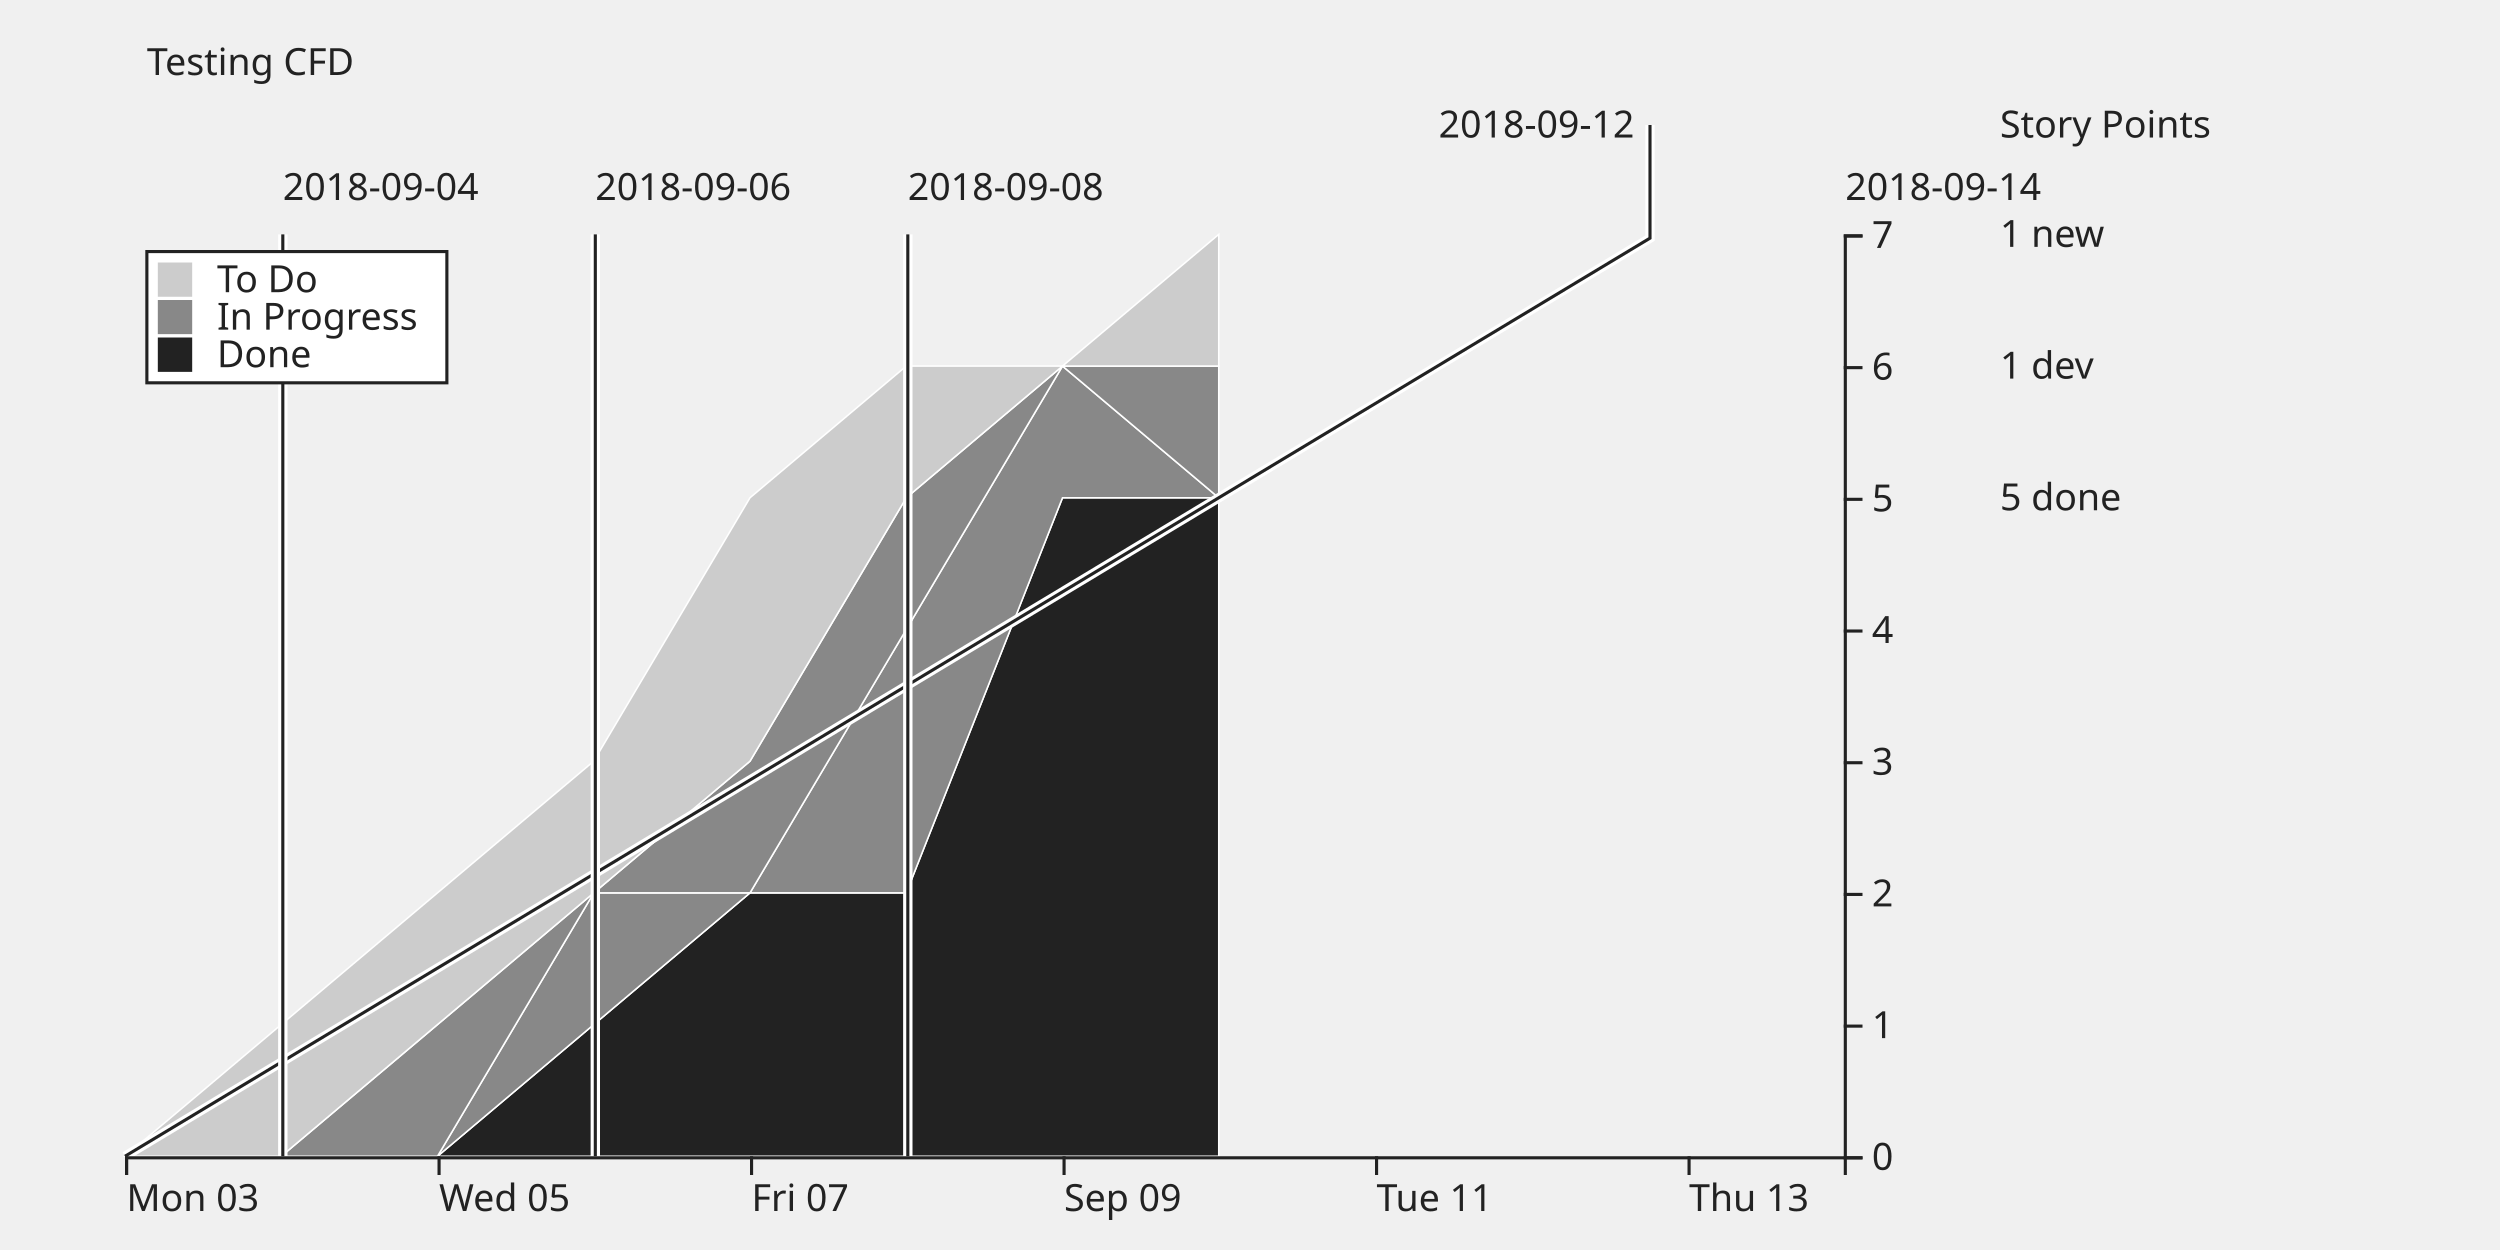
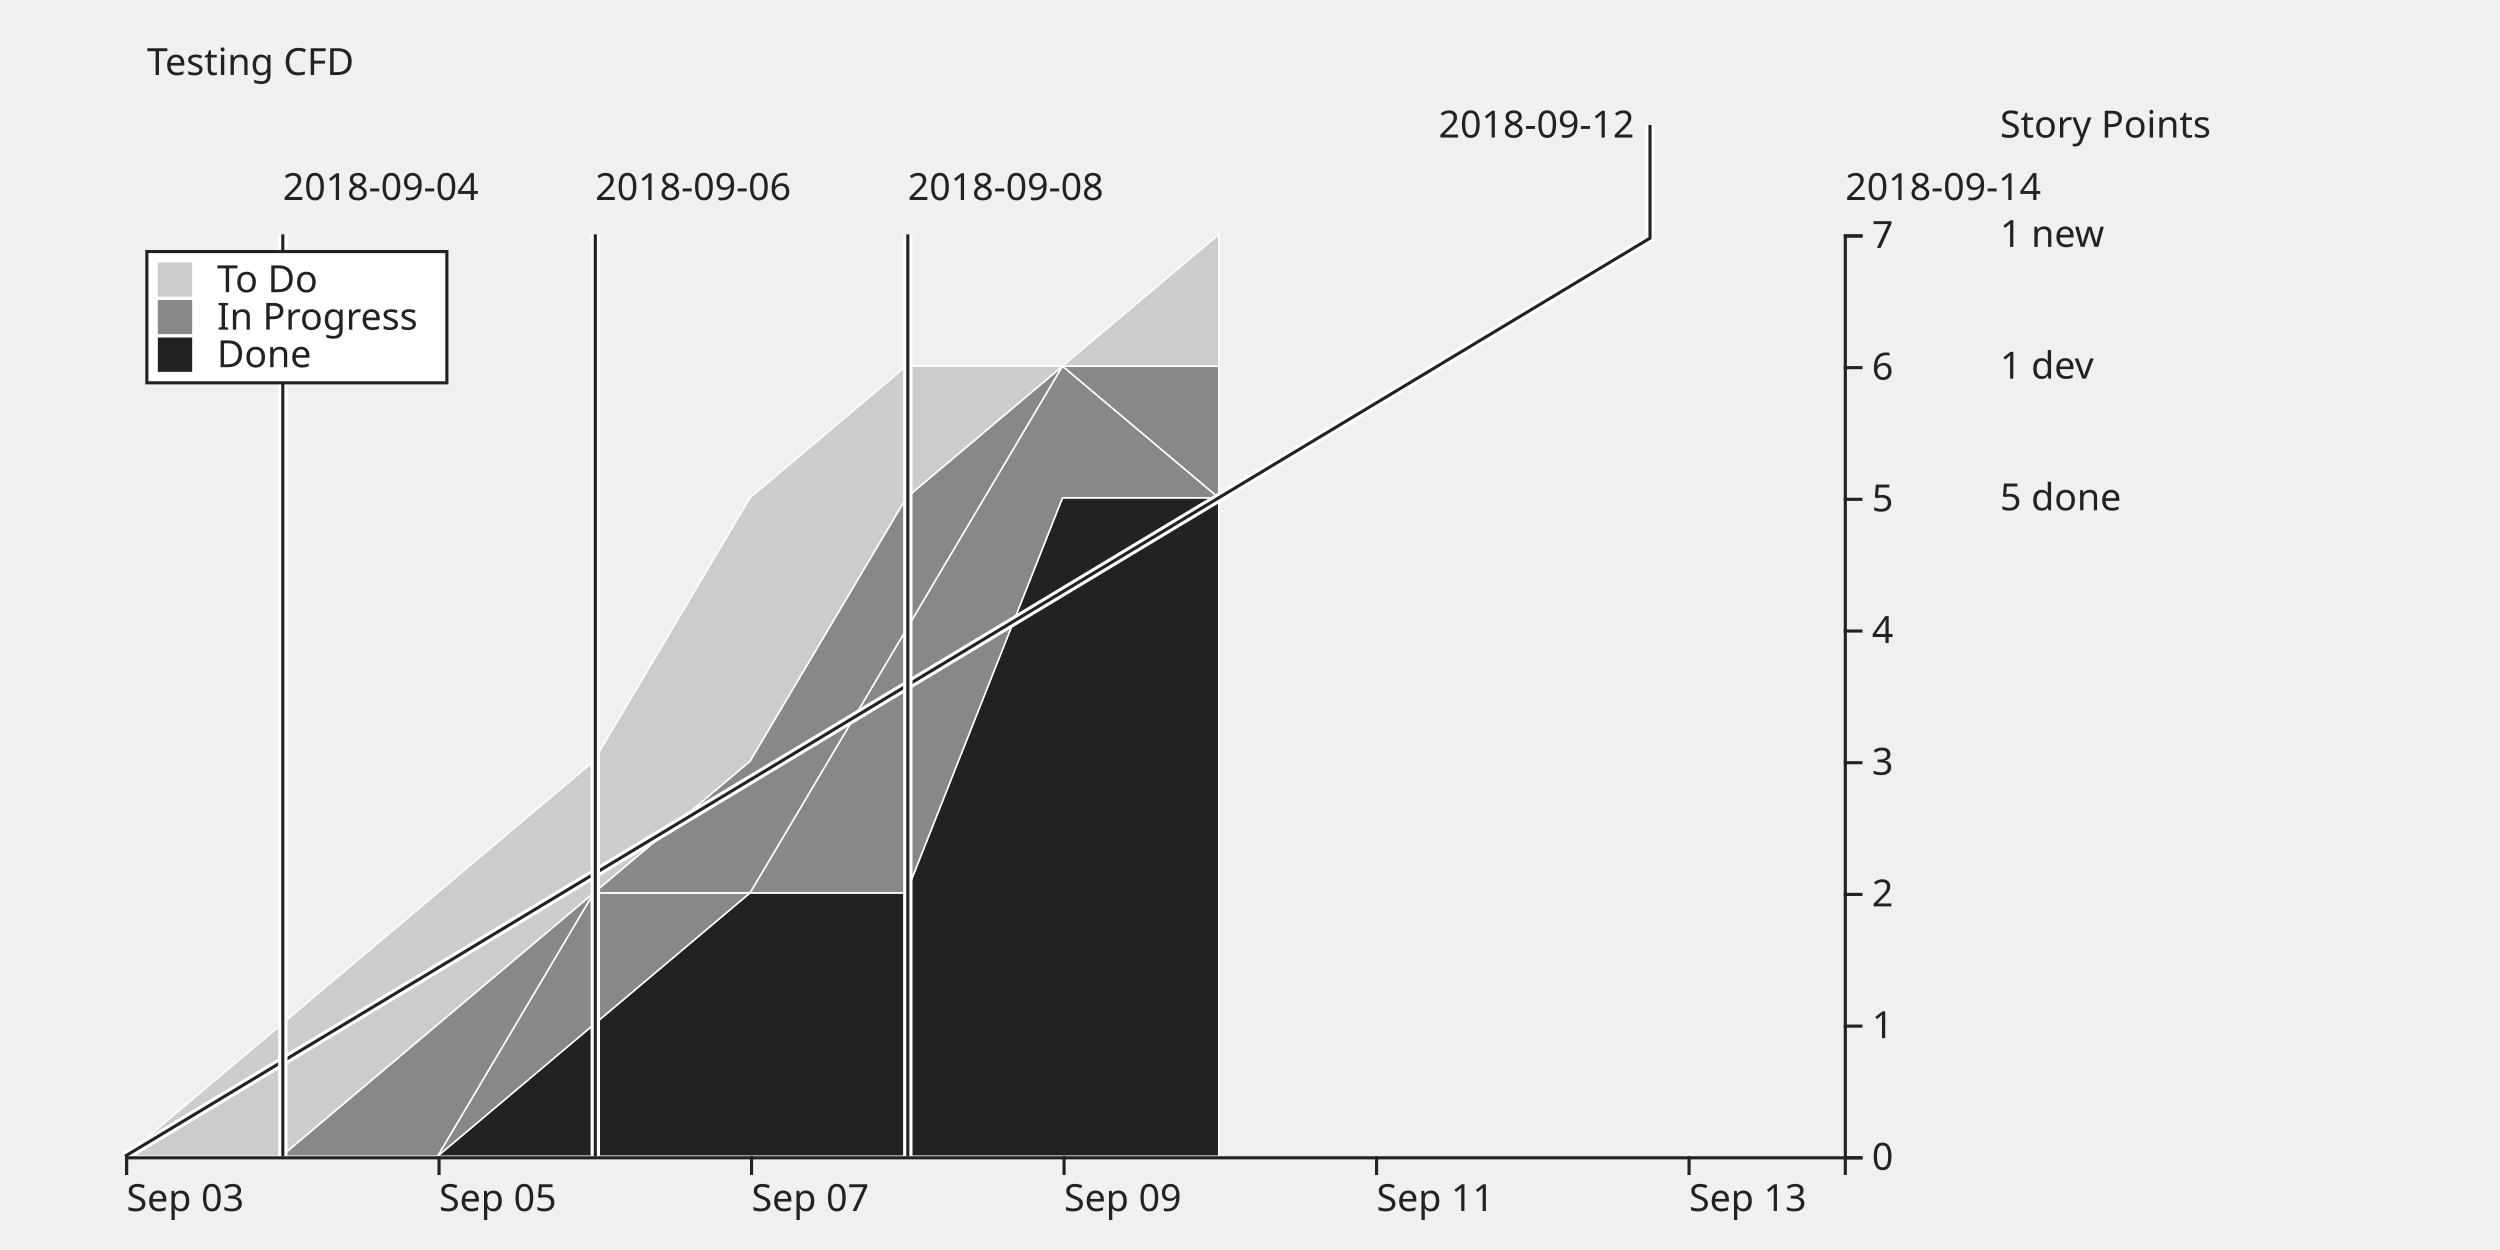
<svg xmlns="http://www.w3.org/2000/svg" width="800" height="400">
  <g transform="translate(40,75)">
    <g class="layer">
      <path class="area" style="fill: #222; stroke: #fff; stroke-width: .5;" d="M0,295L50,295L100,295L150,252.857L200,210.714L250,210.714L300,84.286L350,84.286L350,295L300,295L250,295L200,295L150,295L100,295L50,295L0,295Z" />
      <text x="600" y="84.286" dy="4px" font-size="12px" font-family="sans-serif" style="text-anchor: start; fill: #222;">5 done</text>
    </g>
    <g class="layer">
      <path class="area" style="fill: #888; stroke: #fff; stroke-width: .5;" d="M0,295L50,295L100,295L150,210.714L200,210.714L250,126.429L300,42.143L350,84.286L350,84.286L300,84.286L250,210.714L200,210.714L150,252.857L100,295L50,295L0,295Z" />
    </g>
    <g class="layer">
      <path class="area" style="fill: #888; stroke: #fff; stroke-width: .5;" d="M0,295L50,295L100,252.857L150,210.714L200,168.571L250,84.286L300,42.143L350,42.143L350,84.286L300,42.143L250,126.429L200,210.714L150,210.714L100,295L50,295L0,295Z" />
      <text x="600" y="42.143" dy="4px" font-size="12px" font-family="sans-serif" style="text-anchor: start; fill: #222;">1 dev</text>
    </g>
    <g class="layer">
      <path class="area" style="fill: #ccc; stroke: #fff; stroke-width: .5;" d="M0,295L50,252.857L100,210.714L150,168.571L200,84.286L250,42.143L300,42.143L350,0L350,42.143L300,42.143L250,84.286L200,168.571L150,210.714L100,252.857L50,295L0,295Z" />
      <text x="600" y="0" dy="4px" font-size="12px" font-family="sans-serif" style="text-anchor: start; fill: #222;">1 new</text>
    </g>
    <path d="M0,295L488,1.204L488,-35" fill="none" style="stroke-width: 3; stroke: #fff;" />
    <path d="M0,295L488,1.204L488,-35" fill="none" style="stroke-width: 1; stroke: #222;" />
    <text x="483" y="-35" dy="4px" font-size="12" font-family="sans-serif" style="text-anchor: end; fill: #222;">2018-09-12</text>
    <line x1="50.5" y1="295" x2="50.5" y2="0" style="stroke-width: 3; stroke: #fff;" />
    <line x1="50.5" y1="295" x2="50.5" y2="0" style="stroke-width: 1; stroke: #222;" />
    <rect style="fill: #fff;" />
    <text x="50.5" y="-15" dy="4px" font-size="12px" font-family="sans-serif" style="fill: #222; text-anchor: start;">2018-09-04</text>
    <line x1="150.5" y1="295" x2="150.5" y2="0" style="stroke-width: 3; stroke: #fff;" />
    <line x1="150.5" y1="295" x2="150.5" y2="0" style="stroke-width: 1; stroke: #222;" />
    <rect style="fill: #fff;" />
    <text x="150.5" y="-15" dy="4px" font-size="12px" font-family="sans-serif" style="fill: #222; text-anchor: start;">2018-09-06</text>
    <line x1="250.5" y1="295" x2="250.5" y2="0" style="stroke-width: 3; stroke: #fff;" />
    <line x1="250.5" y1="295" x2="250.5" y2="0" style="stroke-width: 1; stroke: #222;" />
    <rect style="fill: #fff;" />
    <text x="250.5" y="-15" dy="4px" font-size="12px" font-family="sans-serif" style="fill: #222; text-anchor: start;">2018-09-08</text>
    <rect style="fill: #fff;" />
    <text x="550.5" y="-15" dy="4px" font-size="12px" font-family="sans-serif" style="fill: #222; text-anchor: start;">2018-09-14</text>
    <g transform="translate(0,295)" fill="none" font-size="10" font-family="sans-serif" text-anchor="middle">
      <path class="domain" stroke="currentColor" d="M0.5,6V0.5H550.5V6" style="stroke: #222;" />
      <g class="tick" opacity="1" transform="translate(0.5,0)">
        <line stroke="currentColor" y2="6" style="stroke: #222;" />
-         <text fill="currentColor" y="9" dy="0.71em" style="fill: #222; text-anchor: start;" font-size="12px" font-family="sans-serif">Mon 03</text>
+         <text fill="currentColor" y="9" dy="0.71em" style="fill: #222; text-anchor: start;" font-size="12px" font-family="sans-serif">Sep 03</text>
      </g>
      <g class="tick" opacity="1" transform="translate(100.5,0)">
        <line stroke="currentColor" y2="6" style="stroke: #222;" />
-         <text fill="currentColor" y="9" dy="0.71em" style="fill: #222; text-anchor: start;" font-size="12px" font-family="sans-serif">Wed 05</text>
+         <text fill="currentColor" y="9" dy="0.71em" style="fill: #222; text-anchor: start;" font-size="12px" font-family="sans-serif">Sep 05</text>
      </g>
      <g class="tick" opacity="1" transform="translate(200.5,0)">
        <line stroke="currentColor" y2="6" style="stroke: #222;" />
-         <text fill="currentColor" y="9" dy="0.71em" style="fill: #222; text-anchor: start;" font-size="12px" font-family="sans-serif">Fri 07</text>
+         <text fill="currentColor" y="9" dy="0.71em" style="fill: #222; text-anchor: start;" font-size="12px" font-family="sans-serif">Sep 07</text>
      </g>
      <g class="tick" opacity="1" transform="translate(300.5,0)">
        <line stroke="currentColor" y2="6" style="stroke: #222;" />
        <text fill="currentColor" y="9" dy="0.71em" style="fill: #222; text-anchor: start;" font-size="12px" font-family="sans-serif">Sep 09</text>
      </g>
      <g class="tick" opacity="1" transform="translate(400.5,0)">
        <line stroke="currentColor" y2="6" style="stroke: #222;" />
-         <text fill="currentColor" y="9" dy="0.71em" style="fill: #222; text-anchor: start;" font-size="12px" font-family="sans-serif">Tue 11</text>
+         <text fill="currentColor" y="9" dy="0.71em" style="fill: #222; text-anchor: start;" font-size="12px" font-family="sans-serif">Sep 11</text>
      </g>
      <g class="tick" opacity="1" transform="translate(500.5,0)">
        <line stroke="currentColor" y2="6" style="stroke: #222;" />
-         <text fill="currentColor" y="9" dy="0.71em" style="fill: #222; text-anchor: start;" font-size="12px" font-family="sans-serif">Thu 13</text>
+         <text fill="currentColor" y="9" dy="0.71em" style="fill: #222; text-anchor: start;" font-size="12px" font-family="sans-serif">Sep 13</text>
      </g>
    </g>
    <g transform="translate(550 ,0)" fill="none" font-size="10" font-family="sans-serif" text-anchor="start">
      <path class="domain" stroke="currentColor" d="M6,295.5H0.5V0.5H6" style="stroke: #222;" />
      <g class="tick" opacity="1" transform="translate(0,295.5)">
        <line stroke="currentColor" x2="6" style="stroke: #222;" />
        <text fill="currentColor" x="9" dy="0.32em" style="fill: #222;" text-anchor="start" font-size="12px" font-family="sans-serif">0</text>
      </g>
      <g class="tick" opacity="1" transform="translate(0,253.3571)">
        <line stroke="currentColor" x2="6" style="stroke: #222;" />
        <text fill="currentColor" x="9" dy="0.32em" style="fill: #222;" text-anchor="start" font-size="12px" font-family="sans-serif">1</text>
      </g>
      <g class="tick" opacity="1" transform="translate(0,211.2143)">
        <line stroke="currentColor" x2="6" style="stroke: #222;" />
        <text fill="currentColor" x="9" dy="0.32em" style="fill: #222;" text-anchor="start" font-size="12px" font-family="sans-serif">2</text>
      </g>
      <g class="tick" opacity="1" transform="translate(0,169.0714)">
        <line stroke="currentColor" x2="6" style="stroke: #222;" />
        <text fill="currentColor" x="9" dy="0.32em" style="fill: #222;" text-anchor="start" font-size="12px" font-family="sans-serif">3</text>
      </g>
      <g class="tick" opacity="1" transform="translate(0,126.9286)">
        <line stroke="currentColor" x2="6" style="stroke: #222;" />
        <text fill="currentColor" x="9" dy="0.32em" style="fill: #222;" text-anchor="start" font-size="12px" font-family="sans-serif">4</text>
      </g>
      <g class="tick" opacity="1" transform="translate(0,84.78571)">
        <line stroke="currentColor" x2="6" style="stroke: #222;" />
        <text fill="currentColor" x="9" dy="0.32em" style="fill: #222;" text-anchor="start" font-size="12px" font-family="sans-serif">5</text>
      </g>
      <g class="tick" opacity="1" transform="translate(0,42.64286)">
        <line stroke="currentColor" x2="6" style="stroke: #222;" />
        <text fill="currentColor" x="9" dy="0.32em" style="fill: #222;" text-anchor="start" font-size="12px" font-family="sans-serif">6</text>
      </g>
      <g class="tick" opacity="1" transform="translate(0,0.5)">
        <line stroke="currentColor" x2="6" style="stroke: #222;" />
        <text fill="currentColor" x="9" dy="0.32em" style="fill: #222;" text-anchor="start" font-size="12px" font-family="sans-serif">7</text>
      </g>
    </g>
    <text x="7" y="-55" dy="4px" font-size="12px" font-family="sans-serif" style="text-anchor: start; fill: #222;">Testing CFD</text>
    <rect x="7" y="5.5" width="96" height="42" style="fill: #fff; stroke: #222;" />
    <rect x="10" y="8.5" width="12" height="12" style="fill: #ccc; stroke: #fff;" />
    <text x="29.44" y="14.5" dy="4px" font-size="12px" font-family="sans-serif" style="text-anchor: start; fill: #222;">To Do</text>
    <rect x="10" y="20.5" width="12" height="12" style="fill: #888; stroke: #fff;" />
    <text x="29.44" y="26.5" dy="4px" font-size="12px" font-family="sans-serif" style="text-anchor: start; fill: #222;">In Progress</text>
    <rect x="10" y="32.5" width="12" height="12" style="fill: #222; stroke: #fff;" />
    <text x="29.44" y="38.5" dy="4px" font-size="12px" font-family="sans-serif" style="text-anchor: start; fill: #222;">Done</text>
    <text x="600" y="-35" dy="4px" font-size="12px" font-family="sans-serif" style="text-anchor: start; fill: #222;">Story Points</text>
    <rect fill="#fff" stroke="#222" class="focus-item" width="12" height="12" style="display: none;" />
    <text dy="4px" font-size="12px" font-family="sans-serif" style="text-anchor: start; fill: #222; display: none;" />
    <text dy="4px" font-size="12px" font-family="sans-serif" style="text-anchor: start; fill: #222; display: none;" />
    <text dy="4px" font-size="12px" font-family="sans-serif" style="text-anchor: start; fill: #222; display: none;" />
    <text dy="4px" font-size="12px" font-family="sans-serif" style="text-anchor: start; fill: #222; display: none;" />
    <text dy="4px" font-size="12px" font-family="sans-serif" style="text-anchor: start; fill: #222; display: none;" />
    <text dy="4px" font-size="12px" font-family="sans-serif" style="text-anchor: start; fill: #222; display: none;" />
    <text dy="4px" font-size="12px" font-family="sans-serif" style="text-anchor: start; fill: #222; display: none;" />
    <text dy="4px" font-size="12px" font-family="sans-serif" style="text-anchor: start; fill: #222; display: none;" />
    <text dy="4px" font-size="12px" font-family="sans-serif" style="text-anchor: start; fill: #222; display: none;" />
    <text dy="4px" font-size="12px" font-family="sans-serif" style="text-anchor: start; fill: #222; display: none;" />
    <text dy="4px" font-size="12px" font-family="sans-serif" style="text-anchor: start; fill: #222; display: none;" />
    <text dy="4px" font-size="12px" font-family="sans-serif" style="text-anchor: start; fill: #222; display: none;" />
    <text dy="4px" font-size="12px" font-family="sans-serif" style="text-anchor: start; fill: #222; display: none;" />
    <text dy="4px" font-size="12px" font-family="sans-serif" style="text-anchor: start; fill: #222; display: none;" />
    <text dy="4px" font-size="12px" font-family="sans-serif" style="text-anchor: start; fill: #222; display: none;" />
    <text dy="4px" font-size="12px" font-family="sans-serif" style="text-anchor: start; fill: #222; display: none;" />
    <text dy="4px" font-size="12px" font-family="sans-serif" style="text-anchor: start; fill: #222; display: none;" />
    <text dy="4px" font-size="12px" font-family="sans-serif" style="text-anchor: start; fill: #222; display: none;" />
    <text dy="4px" font-size="12px" font-family="sans-serif" style="text-anchor: start; fill: #222; display: none;" />
    <text dy="4px" font-size="12px" font-family="sans-serif" style="text-anchor: start; fill: #222; display: none;" />
    <text dy="4px" font-size="12px" font-family="sans-serif" style="text-anchor: start; fill: #222; display: none;" />
    <text dy="4px" font-size="12px" font-family="sans-serif" style="text-anchor: start; fill: #222; display: none;" />
    <text dy="4px" font-size="12px" font-family="sans-serif" style="text-anchor: start; fill: #222; display: none;" />
    <text dy="4px" font-size="12px" font-family="sans-serif" style="text-anchor: start; fill: #222; display: none;" />
    <text dy="4px" font-size="12px" font-family="sans-serif" style="text-anchor: start; fill: #222; display: none;" />
    <text dy="4px" font-size="12px" font-family="sans-serif" style="text-anchor: start; fill: #222; display: none;" />
    <text dy="4px" font-size="12px" font-family="sans-serif" style="text-anchor: start; fill: #222; display: none;" />
    <text dy="4px" font-size="12px" font-family="sans-serif" style="text-anchor: start; fill: #222; display: none;" />
    <text dy="4px" font-size="12px" font-family="sans-serif" style="text-anchor: start; fill: #222; display: none;" />
    <text dy="4px" font-size="12px" font-family="sans-serif" style="text-anchor: start; fill: #222; display: none;" />
    <text dy="4px" font-size="12px" font-family="sans-serif" style="text-anchor: start; fill: #222; display: none;" />
    <text dy="4px" font-size="12px" font-family="sans-serif" style="text-anchor: start; fill: #222; display: none;" />
    <text dy="4px" font-size="12px" font-family="sans-serif" style="text-anchor: start; fill: #222; display: none;" />
    <text dy="4px" font-size="12px" font-family="sans-serif" style="text-anchor: start; fill: #222; display: none;" />
    <text dy="4px" font-size="12px" font-family="sans-serif" style="text-anchor: start; fill: #222; display: none;" />
    <text dy="4px" font-size="12px" font-family="sans-serif" style="text-anchor: start; fill: #222; display: none;" />
    <text dy="4px" font-size="12px" font-family="sans-serif" style="text-anchor: start; fill: #222; display: none;" />
    <text dy="4px" font-size="12px" font-family="sans-serif" style="text-anchor: start; fill: #222; display: none;" />
    <text dy="4px" font-size="12px" font-family="sans-serif" style="text-anchor: start; fill: #222; display: none;" />
    <text dy="4px" font-size="12px" font-family="sans-serif" style="text-anchor: start; fill: #222; display: none;" />
    <line style="display: none; stroke-width: 3; stroke: #fff;" />
    <line style="display: none; stroke-width: 1; stroke: #222;" />
    <rect width="760" height="295" fill="transparent" />
  </g>
</svg>
